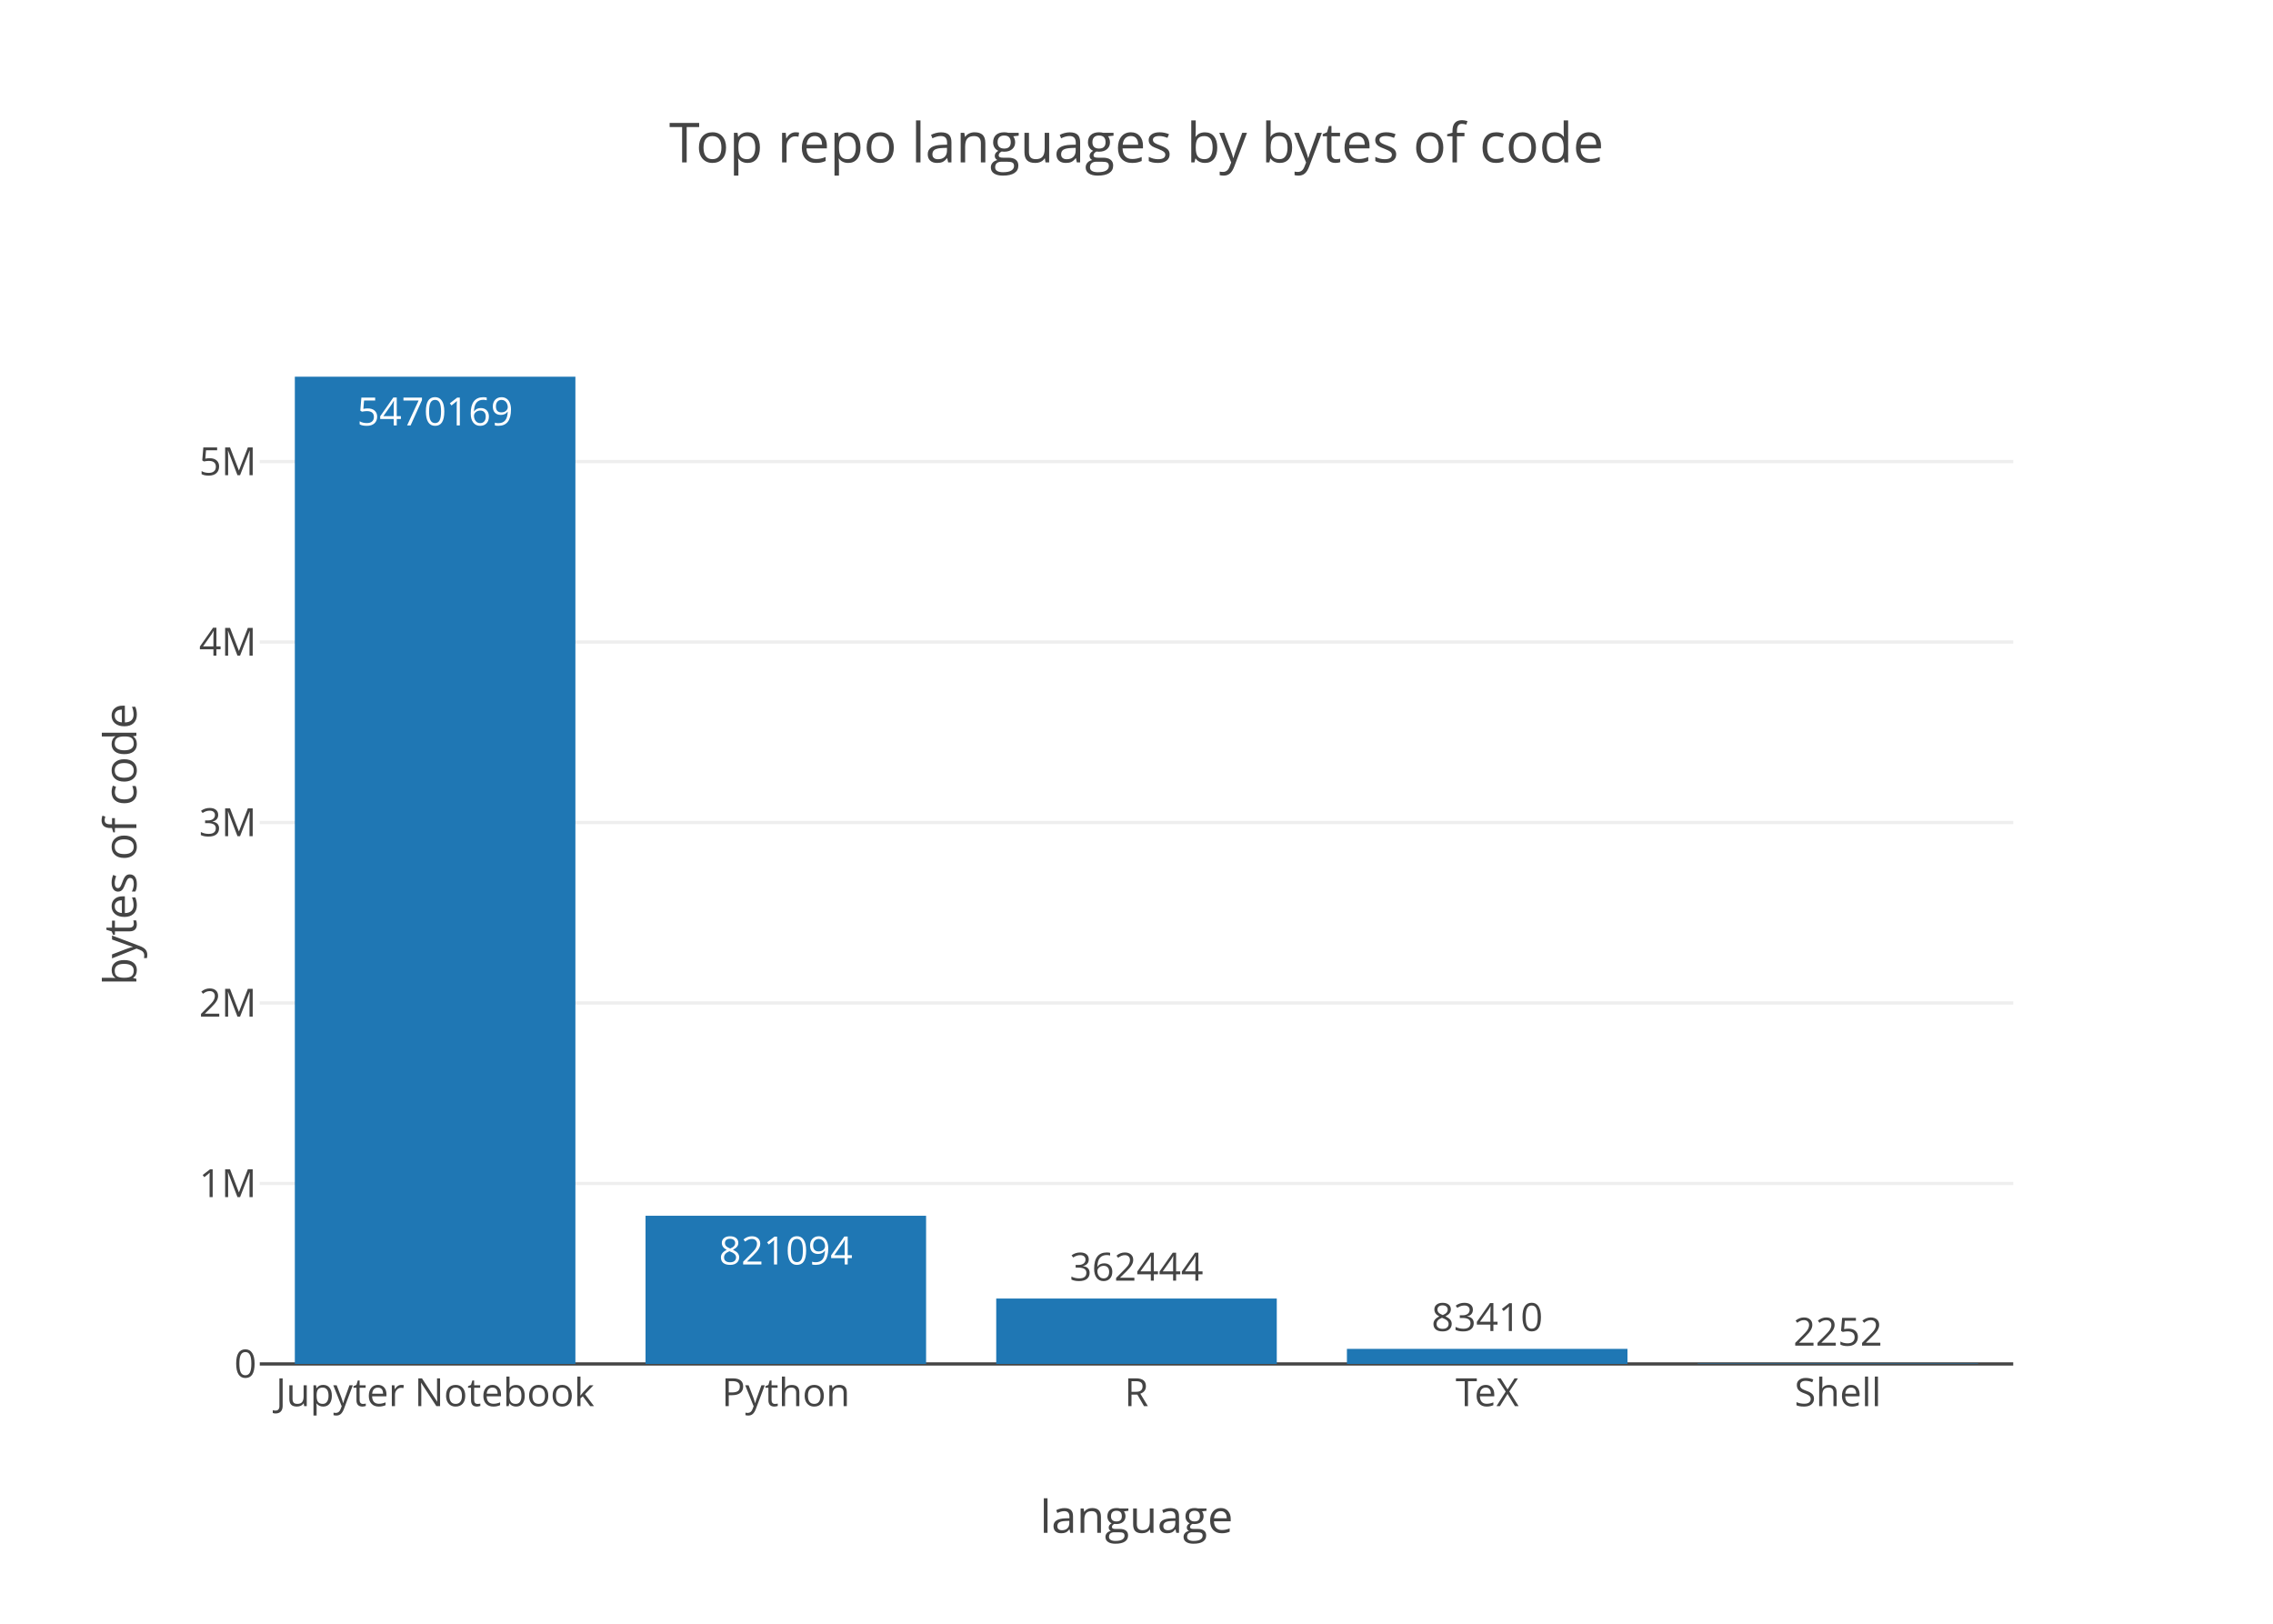
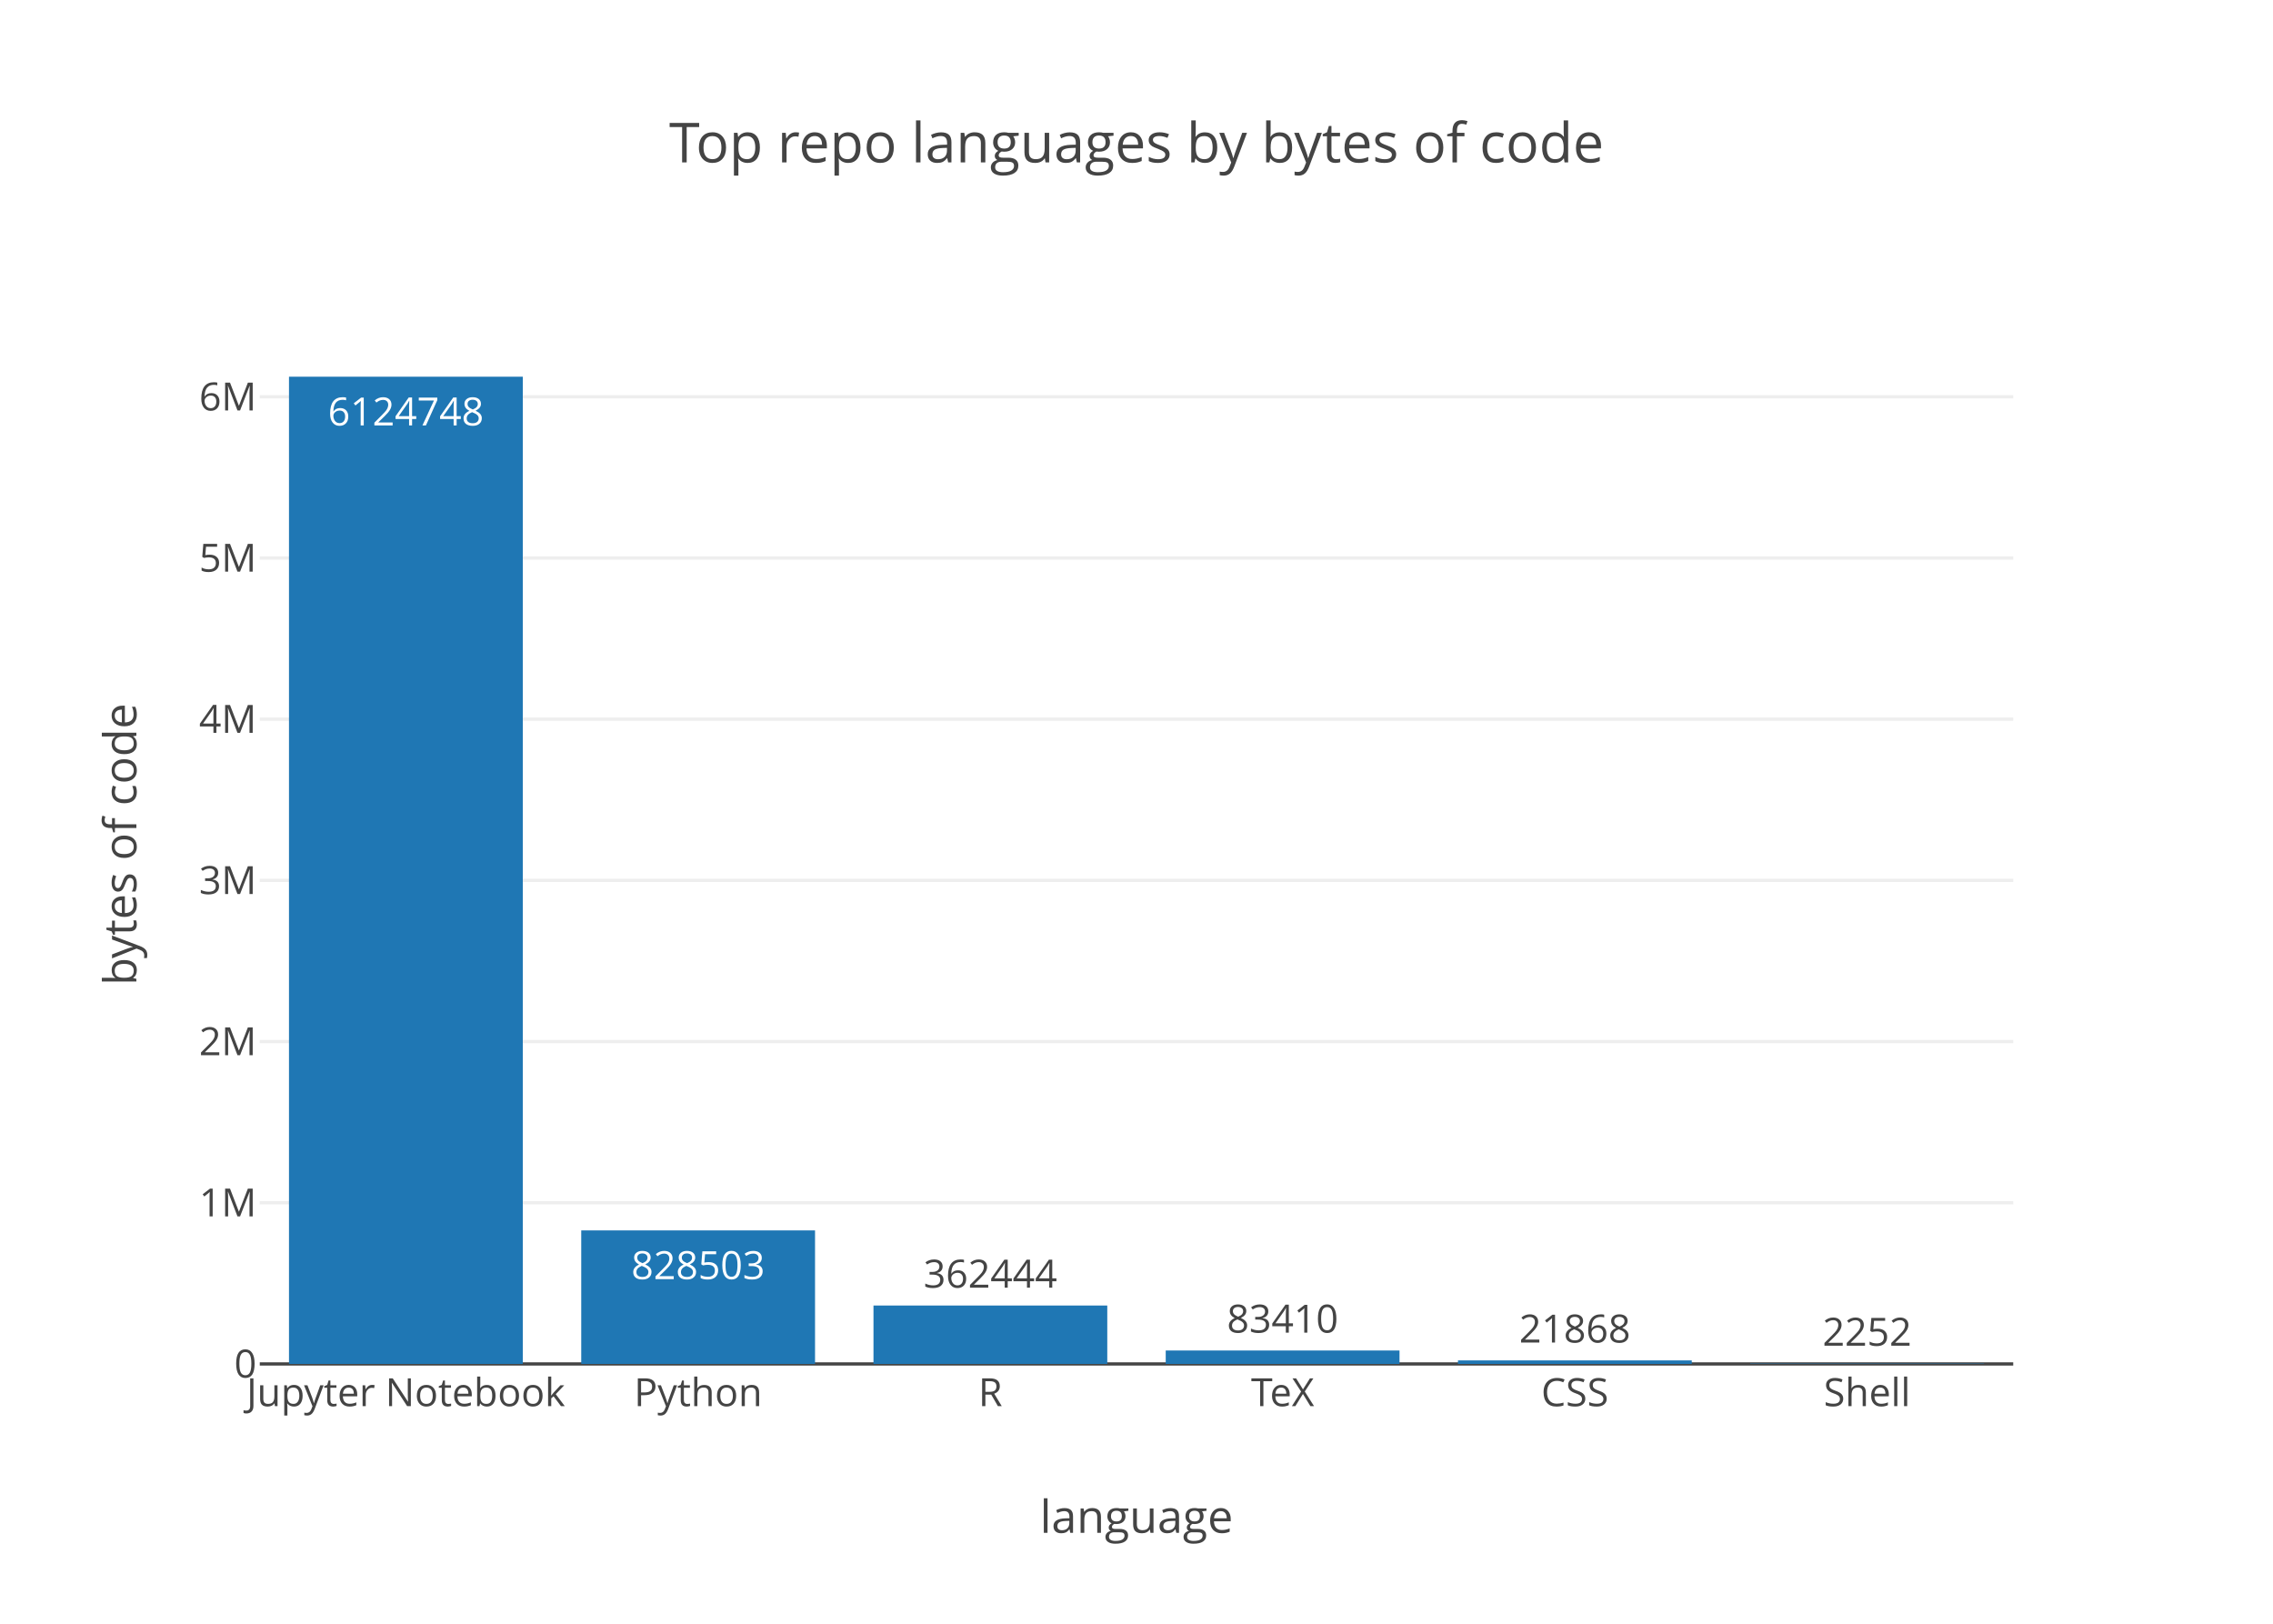
<svg xmlns="http://www.w3.org/2000/svg" class="main-svg" width="700" height="500" viewBox="0 0 700 500">
  <rect x="0" y="0" width="700" height="500" style="fill: rgb(255, 255, 255); fill-opacity: 1;" />
-   <defs id="defs-eb8ff1">
+   <defs id="defs-ff07d5">
    <g class="clips">
-       <clipPath id="clipeb8ff1xyplot" class="plotclip">
+       <clipPath id="clipff07d5xyplot" class="plotclip">
        <rect width="540" height="320" />
      </clipPath>
-       <clipPath class="axesclip" id="clipeb8ff1x">
+       <clipPath class="axesclip" id="clipff07d5x">
        <rect x="80" y="0" width="540" height="500" />
      </clipPath>
-       <clipPath class="axesclip" id="clipeb8ff1y">
+       <clipPath class="axesclip" id="clipff07d5y">
        <rect x="0" y="100" width="700" height="320" />
      </clipPath>
-       <clipPath class="axesclip" id="clipeb8ff1xy">
+       <clipPath class="axesclip" id="clipff07d5xy">
        <rect x="80" y="100" width="540" height="320" />
      </clipPath>
    </g>
    <g class="gradients" />
  </defs>
  <g class="bglayer" />
  <g class="layer-below">
    <g class="imagelayer" />
    <g class="shapelayer" />
  </g>
  <g class="cartesianlayer">
    <g class="subplot xy">
      <g class="layer-subplot">
        <g class="shapelayer" />
        <g class="imagelayer" />
      </g>
      <g class="gridlayer">
        <g class="x" />
        <g class="y">
-           <path class="ygrid crisp" transform="translate(0,364.43)" d="M80,0h540" style="stroke: rgb(238, 238, 238); stroke-opacity: 1; stroke-width: 1px;" />
-           <path class="ygrid crisp" transform="translate(0,308.85)" d="M80,0h540" style="stroke: rgb(238, 238, 238); stroke-opacity: 1; stroke-width: 1px;" />
-           <path class="ygrid crisp" transform="translate(0,253.28)" d="M80,0h540" style="stroke: rgb(238, 238, 238); stroke-opacity: 1; stroke-width: 1px;" />
-           <path class="ygrid crisp" transform="translate(0,197.7)" d="M80,0h540" style="stroke: rgb(238, 238, 238); stroke-opacity: 1; stroke-width: 1px;" />
-           <path class="ygrid crisp" transform="translate(0,142.13)" d="M80,0h540" style="stroke: rgb(238, 238, 238); stroke-opacity: 1; stroke-width: 1px;" />
+           <path class="ygrid crisp" transform="translate(0,370.37)" d="M80,0h540" style="stroke: rgb(238, 238, 238); stroke-opacity: 1; stroke-width: 1px;" />
+           <path class="ygrid crisp" transform="translate(0,320.73)" d="M80,0h540" style="stroke: rgb(238, 238, 238); stroke-opacity: 1; stroke-width: 1px;" />
+           <path class="ygrid crisp" transform="translate(0,271.1)" d="M80,0h540" style="stroke: rgb(238, 238, 238); stroke-opacity: 1; stroke-width: 1px;" />
+           <path class="ygrid crisp" transform="translate(0,221.46)" d="M80,0h540" style="stroke: rgb(238, 238, 238); stroke-opacity: 1; stroke-width: 1px;" />
+           <path class="ygrid crisp" transform="translate(0,171.83)" d="M80,0h540" style="stroke: rgb(238, 238, 238); stroke-opacity: 1; stroke-width: 1px;" />
+           <path class="ygrid crisp" transform="translate(0,122.19)" d="M80,0h540" style="stroke: rgb(238, 238, 238); stroke-opacity: 1; stroke-width: 1px;" />
        </g>
      </g>
      <g class="zerolinelayer">
        <path class="yzl zl crisp" transform="translate(0,420)" d="M80,0h540" style="stroke: rgb(68, 68, 68); stroke-opacity: 1; stroke-width: 1px;" />
      </g>
      <path class="xlines-below" />
      <path class="ylines-below" />
      <g class="overlines-below" />
      <g class="xaxislayer-below" />
      <g class="yaxislayer-below" />
      <g class="overaxes-below" />
-       <g class="plot" transform="translate(80, 100)" clip-path="url('#clipeb8ff1xyplot')">
+       <g class="plot" transform="translate(80, 100)" clip-path="url('#clipff07d5xyplot')">
        <g class="barlayer mlayer">
          <g class="trace bars" style="opacity: 1;">
            <g class="points">
              <g class="point">
-                 <path d="M10.8,320V16H97.2V320Z" style="vector-effect: non-scaling-stroke; opacity: 1; stroke-width: 0px; fill: rgb(31, 119, 180); fill-opacity: 1;" />
-                 <text class="bartext bartext-inside" transform="translate(53.99219 31)" text-anchor="middle" data-notex="1" x="0" y="0" style="font-family: 'Open Sans', verdana, arial, sans-serif; font-size: 12px; fill: rgb(255, 255, 255); fill-opacity: 1; white-space: pre;">5470169</text>
+                 <path d="M9,320V16H81V320Z" style="vector-effect: non-scaling-stroke; opacity: 1; stroke-width: 0px; fill: rgb(31, 119, 180); fill-opacity: 1;" />
+                 <text class="bartext bartext-inside" transform="translate(44.99219 31)" text-anchor="middle" data-notex="1" x="0" y="0" style="font-family: 'Open Sans', verdana, arial, sans-serif; font-size: 12px; fill: rgb(255, 255, 255); fill-opacity: 1; white-space: pre;">6124748</text>
              </g>
              <g class="point">
-                 <path d="M118.8,320V274.37H205.2V320Z" style="vector-effect: non-scaling-stroke; opacity: 1; stroke-width: 0px; fill: rgb(31, 119, 180); fill-opacity: 1;" />
-                 <text class="bartext bartext-inside" transform="translate(161.9922 289.37)" text-anchor="middle" data-notex="1" x="0" y="0" style="font-family: 'Open Sans', verdana, arial, sans-serif; font-size: 12px; fill: rgb(255, 255, 255); fill-opacity: 1; white-space: pre;">821094</text>
+                 <path d="M99,320V278.88H171V320Z" style="vector-effect: non-scaling-stroke; opacity: 1; stroke-width: 0px; fill: rgb(31, 119, 180); fill-opacity: 1;" />
+                 <text class="bartext bartext-inside" transform="translate(134.9922 293.88)" text-anchor="middle" data-notex="1" x="0" y="0" style="font-family: 'Open Sans', verdana, arial, sans-serif; font-size: 12px; fill: rgb(255, 255, 255); fill-opacity: 1; white-space: pre;">828503</text>
              </g>
              <g class="point">
-                 <path d="M226.8,320V299.86H313.2V320Z" style="vector-effect: non-scaling-stroke; opacity: 1; stroke-width: 0px; fill: rgb(31, 119, 180); fill-opacity: 1;" />
-                 <text class="bartext bartext-outside" transform="translate(269.9922 294.36)" text-anchor="middle" data-notex="1" x="0" y="0" style="font-family: 'Open Sans', verdana, arial, sans-serif; font-size: 12px; fill: rgb(68, 68, 68); fill-opacity: 1; white-space: pre;">362444</text>
+                 <path d="M189,320V302.01H261V320Z" style="vector-effect: non-scaling-stroke; opacity: 1; stroke-width: 0px; fill: rgb(31, 119, 180); fill-opacity: 1;" />
+                 <text class="bartext bartext-outside" transform="translate(224.9922 296.51)" text-anchor="middle" data-notex="1" x="0" y="0" style="font-family: 'Open Sans', verdana, arial, sans-serif; font-size: 12px; fill: rgb(68, 68, 68); fill-opacity: 1; white-space: pre;">362444</text>
              </g>
              <g class="point">
-                 <path d="M334.8,320V315.36H421.2V320Z" style="vector-effect: non-scaling-stroke; opacity: 1; stroke-width: 0px; fill: rgb(31, 119, 180); fill-opacity: 1;" />
-                 <text class="bartext bartext-outside" transform="translate(377.9922 309.86)" text-anchor="middle" data-notex="1" x="0" y="0" style="font-family: 'Open Sans', verdana, arial, sans-serif; font-size: 12px; fill: rgb(68, 68, 68); fill-opacity: 1; white-space: pre;">83410</text>
+                 <path d="M279,320V315.86H351V320Z" style="vector-effect: non-scaling-stroke; opacity: 1; stroke-width: 0px; fill: rgb(31, 119, 180); fill-opacity: 1;" />
+                 <text class="bartext bartext-outside" transform="translate(314.9922 310.36)" text-anchor="middle" data-notex="1" x="0" y="0" style="font-family: 'Open Sans', verdana, arial, sans-serif; font-size: 12px; fill: rgb(68, 68, 68); fill-opacity: 1; white-space: pre;">83410</text>
              </g>
              <g class="point">
-                 <path d="M442.8,320V319.87H529.2V320Z" style="vector-effect: non-scaling-stroke; opacity: 1; stroke-width: 0px; fill: rgb(31, 119, 180); fill-opacity: 1;" />
-                 <text class="bartext bartext-outside" transform="translate(485.9922 314.37)" text-anchor="middle" data-notex="1" x="0" y="0" style="font-family: 'Open Sans', verdana, arial, sans-serif; font-size: 12px; fill: rgb(68, 68, 68); fill-opacity: 1; white-space: pre;">2252</text>
+                 <path d="M369,320V318.91H441V320Z" style="vector-effect: non-scaling-stroke; opacity: 1; stroke-width: 0px; fill: rgb(31, 119, 180); fill-opacity: 1;" />
+                 <text class="bartext bartext-outside" transform="translate(404.9922 313.41)" text-anchor="middle" data-notex="1" x="0" y="0" style="font-family: 'Open Sans', verdana, arial, sans-serif; font-size: 12px; fill: rgb(68, 68, 68); fill-opacity: 1; white-space: pre;">21868</text>
+               </g>
+               <g class="point">
+                 <path d="M459,320V319.89H531V320Z" style="vector-effect: non-scaling-stroke; opacity: 1; stroke-width: 0px; fill: rgb(31, 119, 180); fill-opacity: 1;" />
+                 <text class="bartext bartext-outside" transform="translate(494.9922 314.39)" text-anchor="middle" data-notex="1" x="0" y="0" style="font-family: 'Open Sans', verdana, arial, sans-serif; font-size: 12px; fill: rgb(68, 68, 68); fill-opacity: 1; white-space: pre;">2252</text>
              </g>
            </g>
          </g>
        </g>
      </g>
      <g class="overplot" />
      <path class="xlines-above crisp" d="M0,0" style="fill: none;" />
      <path class="ylines-above crisp" d="M0,0" style="fill: none;" />
      <g class="overlines-above" />
      <g class="xaxislayer-above">
        <g class="xtick">
-           <text text-anchor="middle" x="0" y="433" transform="translate(134,0)" style="font-family: 'Open Sans', verdana, arial, sans-serif; font-size: 12px; fill: rgb(68, 68, 68); fill-opacity: 1; white-space: pre;">Jupyter Notebook</text>
+           <text text-anchor="middle" x="0" y="433" transform="translate(125,0)" style="font-family: 'Open Sans', verdana, arial, sans-serif; font-size: 12px; fill: rgb(68, 68, 68); fill-opacity: 1; white-space: pre;">Jupyter Notebook</text>
        </g>
        <g class="xtick">
-           <text text-anchor="middle" x="0" y="433" transform="translate(242,0)" style="font-family: 'Open Sans', verdana, arial, sans-serif; font-size: 12px; fill: rgb(68, 68, 68); fill-opacity: 1; white-space: pre;">Python</text>
+           <text text-anchor="middle" x="0" y="433" transform="translate(215,0)" style="font-family: 'Open Sans', verdana, arial, sans-serif; font-size: 12px; fill: rgb(68, 68, 68); fill-opacity: 1; white-space: pre;">Python</text>
        </g>
        <g class="xtick">
-           <text text-anchor="middle" x="0" y="433" transform="translate(350,0)" style="font-family: 'Open Sans', verdana, arial, sans-serif; font-size: 12px; fill: rgb(68, 68, 68); fill-opacity: 1; white-space: pre;">R</text>
+           <text text-anchor="middle" x="0" y="433" transform="translate(305,0)" style="font-family: 'Open Sans', verdana, arial, sans-serif; font-size: 12px; fill: rgb(68, 68, 68); fill-opacity: 1; white-space: pre;">R</text>
        </g>
        <g class="xtick">
-           <text text-anchor="middle" x="0" y="433" transform="translate(458,0)" style="font-family: 'Open Sans', verdana, arial, sans-serif; font-size: 12px; fill: rgb(68, 68, 68); fill-opacity: 1; white-space: pre;">TeX</text>
+           <text text-anchor="middle" x="0" y="433" transform="translate(395,0)" style="font-family: 'Open Sans', verdana, arial, sans-serif; font-size: 12px; fill: rgb(68, 68, 68); fill-opacity: 1; white-space: pre;">TeX</text>
        </g>
        <g class="xtick">
-           <text text-anchor="middle" x="0" y="433" transform="translate(566,0)" style="font-family: 'Open Sans', verdana, arial, sans-serif; font-size: 12px; fill: rgb(68, 68, 68); fill-opacity: 1; white-space: pre;">Shell</text>
+           <text text-anchor="middle" x="0" y="433" transform="translate(485,0)" style="font-family: 'Open Sans', verdana, arial, sans-serif; font-size: 12px; fill: rgb(68, 68, 68); fill-opacity: 1; white-space: pre;">CSS</text>
+         </g>
+         <g class="xtick">
+           <text text-anchor="middle" x="0" y="433" transform="translate(575,0)" style="font-family: 'Open Sans', verdana, arial, sans-serif; font-size: 12px; fill: rgb(68, 68, 68); fill-opacity: 1; white-space: pre;">Shell</text>
        </g>
      </g>
      <g class="yaxislayer-above">
        <g class="ytick">
          <text text-anchor="end" x="79" y="4.2" transform="translate(0,420)" style="font-family: 'Open Sans', verdana, arial, sans-serif; font-size: 12px; fill: rgb(68, 68, 68); fill-opacity: 1; white-space: pre;">0</text>
        </g>
        <g class="ytick">
-           <text text-anchor="end" x="79" y="4.2" transform="translate(0,364.43)" style="font-family: 'Open Sans', verdana, arial, sans-serif; font-size: 12px; fill: rgb(68, 68, 68); fill-opacity: 1; white-space: pre;">1M</text>
+           <text text-anchor="end" x="79" y="4.2" transform="translate(0,370.37)" style="font-family: 'Open Sans', verdana, arial, sans-serif; font-size: 12px; fill: rgb(68, 68, 68); fill-opacity: 1; white-space: pre;">1M</text>
        </g>
        <g class="ytick">
-           <text text-anchor="end" x="79" y="4.2" transform="translate(0,308.85)" style="font-family: 'Open Sans', verdana, arial, sans-serif; font-size: 12px; fill: rgb(68, 68, 68); fill-opacity: 1; white-space: pre;">2M</text>
+           <text text-anchor="end" x="79" y="4.2" transform="translate(0,320.73)" style="font-family: 'Open Sans', verdana, arial, sans-serif; font-size: 12px; fill: rgb(68, 68, 68); fill-opacity: 1; white-space: pre;">2M</text>
        </g>
        <g class="ytick">
-           <text text-anchor="end" x="79" y="4.2" transform="translate(0,253.28)" style="font-family: 'Open Sans', verdana, arial, sans-serif; font-size: 12px; fill: rgb(68, 68, 68); fill-opacity: 1; white-space: pre;">3M</text>
+           <text text-anchor="end" x="79" y="4.2" transform="translate(0,271.1)" style="font-family: 'Open Sans', verdana, arial, sans-serif; font-size: 12px; fill: rgb(68, 68, 68); fill-opacity: 1; white-space: pre;">3M</text>
        </g>
        <g class="ytick">
-           <text text-anchor="end" x="79" y="4.2" transform="translate(0,197.7)" style="font-family: 'Open Sans', verdana, arial, sans-serif; font-size: 12px; fill: rgb(68, 68, 68); fill-opacity: 1; white-space: pre;">4M</text>
+           <text text-anchor="end" x="79" y="4.2" transform="translate(0,221.46)" style="font-family: 'Open Sans', verdana, arial, sans-serif; font-size: 12px; fill: rgb(68, 68, 68); fill-opacity: 1; white-space: pre;">4M</text>
        </g>
        <g class="ytick">
-           <text text-anchor="end" x="79" y="4.2" transform="translate(0,142.13)" style="font-family: 'Open Sans', verdana, arial, sans-serif; font-size: 12px; fill: rgb(68, 68, 68); fill-opacity: 1; white-space: pre;">5M</text>
+           <text text-anchor="end" x="79" y="4.2" transform="translate(0,171.83)" style="font-family: 'Open Sans', verdana, arial, sans-serif; font-size: 12px; fill: rgb(68, 68, 68); fill-opacity: 1; white-space: pre;">5M</text>
+         </g>
+         <g class="ytick">
+           <text text-anchor="end" x="79" y="4.2" transform="translate(0,122.19)" style="font-family: 'Open Sans', verdana, arial, sans-serif; font-size: 12px; fill: rgb(68, 68, 68); fill-opacity: 1; white-space: pre;">6M</text>
        </g>
      </g>
      <g class="overaxes-above" />
    </g>
  </g>
  <g class="polarlayer" />
  <g class="ternarylayer" />
  <g class="geolayer" />
  <g class="pielayer" />
  <g class="sunburstlayer" />
  <g class="glimages" />
-   <defs id="topdefs-eb8ff1">
+   <defs id="topdefs-ff07d5">
    <g class="clips" />
  </defs>
  <g class="layer-above">
    <g class="imagelayer" />
    <g class="shapelayer" />
  </g>
  <g class="infolayer">
    <g class="g-gtitle">
      <text class="gtitle" x="350" y="50" text-anchor="middle" dy="0em" style="font-family: 'Open Sans', verdana, arial, sans-serif; font-size: 17px; fill: rgb(68, 68, 68); opacity: 1; font-weight: normal; white-space: pre;">Top repo languages by bytes of code</text>
    </g>
    <g class="g-xtitle">
      <text class="xtitle" x="350" y="472" text-anchor="middle" style="font-family: 'Open Sans', verdana, arial, sans-serif; font-size: 14px; fill: rgb(68, 68, 68); opacity: 1; font-weight: normal; white-space: pre;">language</text>
    </g>
    <g class="g-ytitle">
      <text class="ytitle" transform="rotate(-90,42,260)" x="42" y="260" text-anchor="middle" style="font-family: 'Open Sans', verdana, arial, sans-serif; font-size: 14px; fill: rgb(68, 68, 68); opacity: 1; font-weight: normal; white-space: pre;">bytes of code</text>
    </g>
  </g>
</svg>
